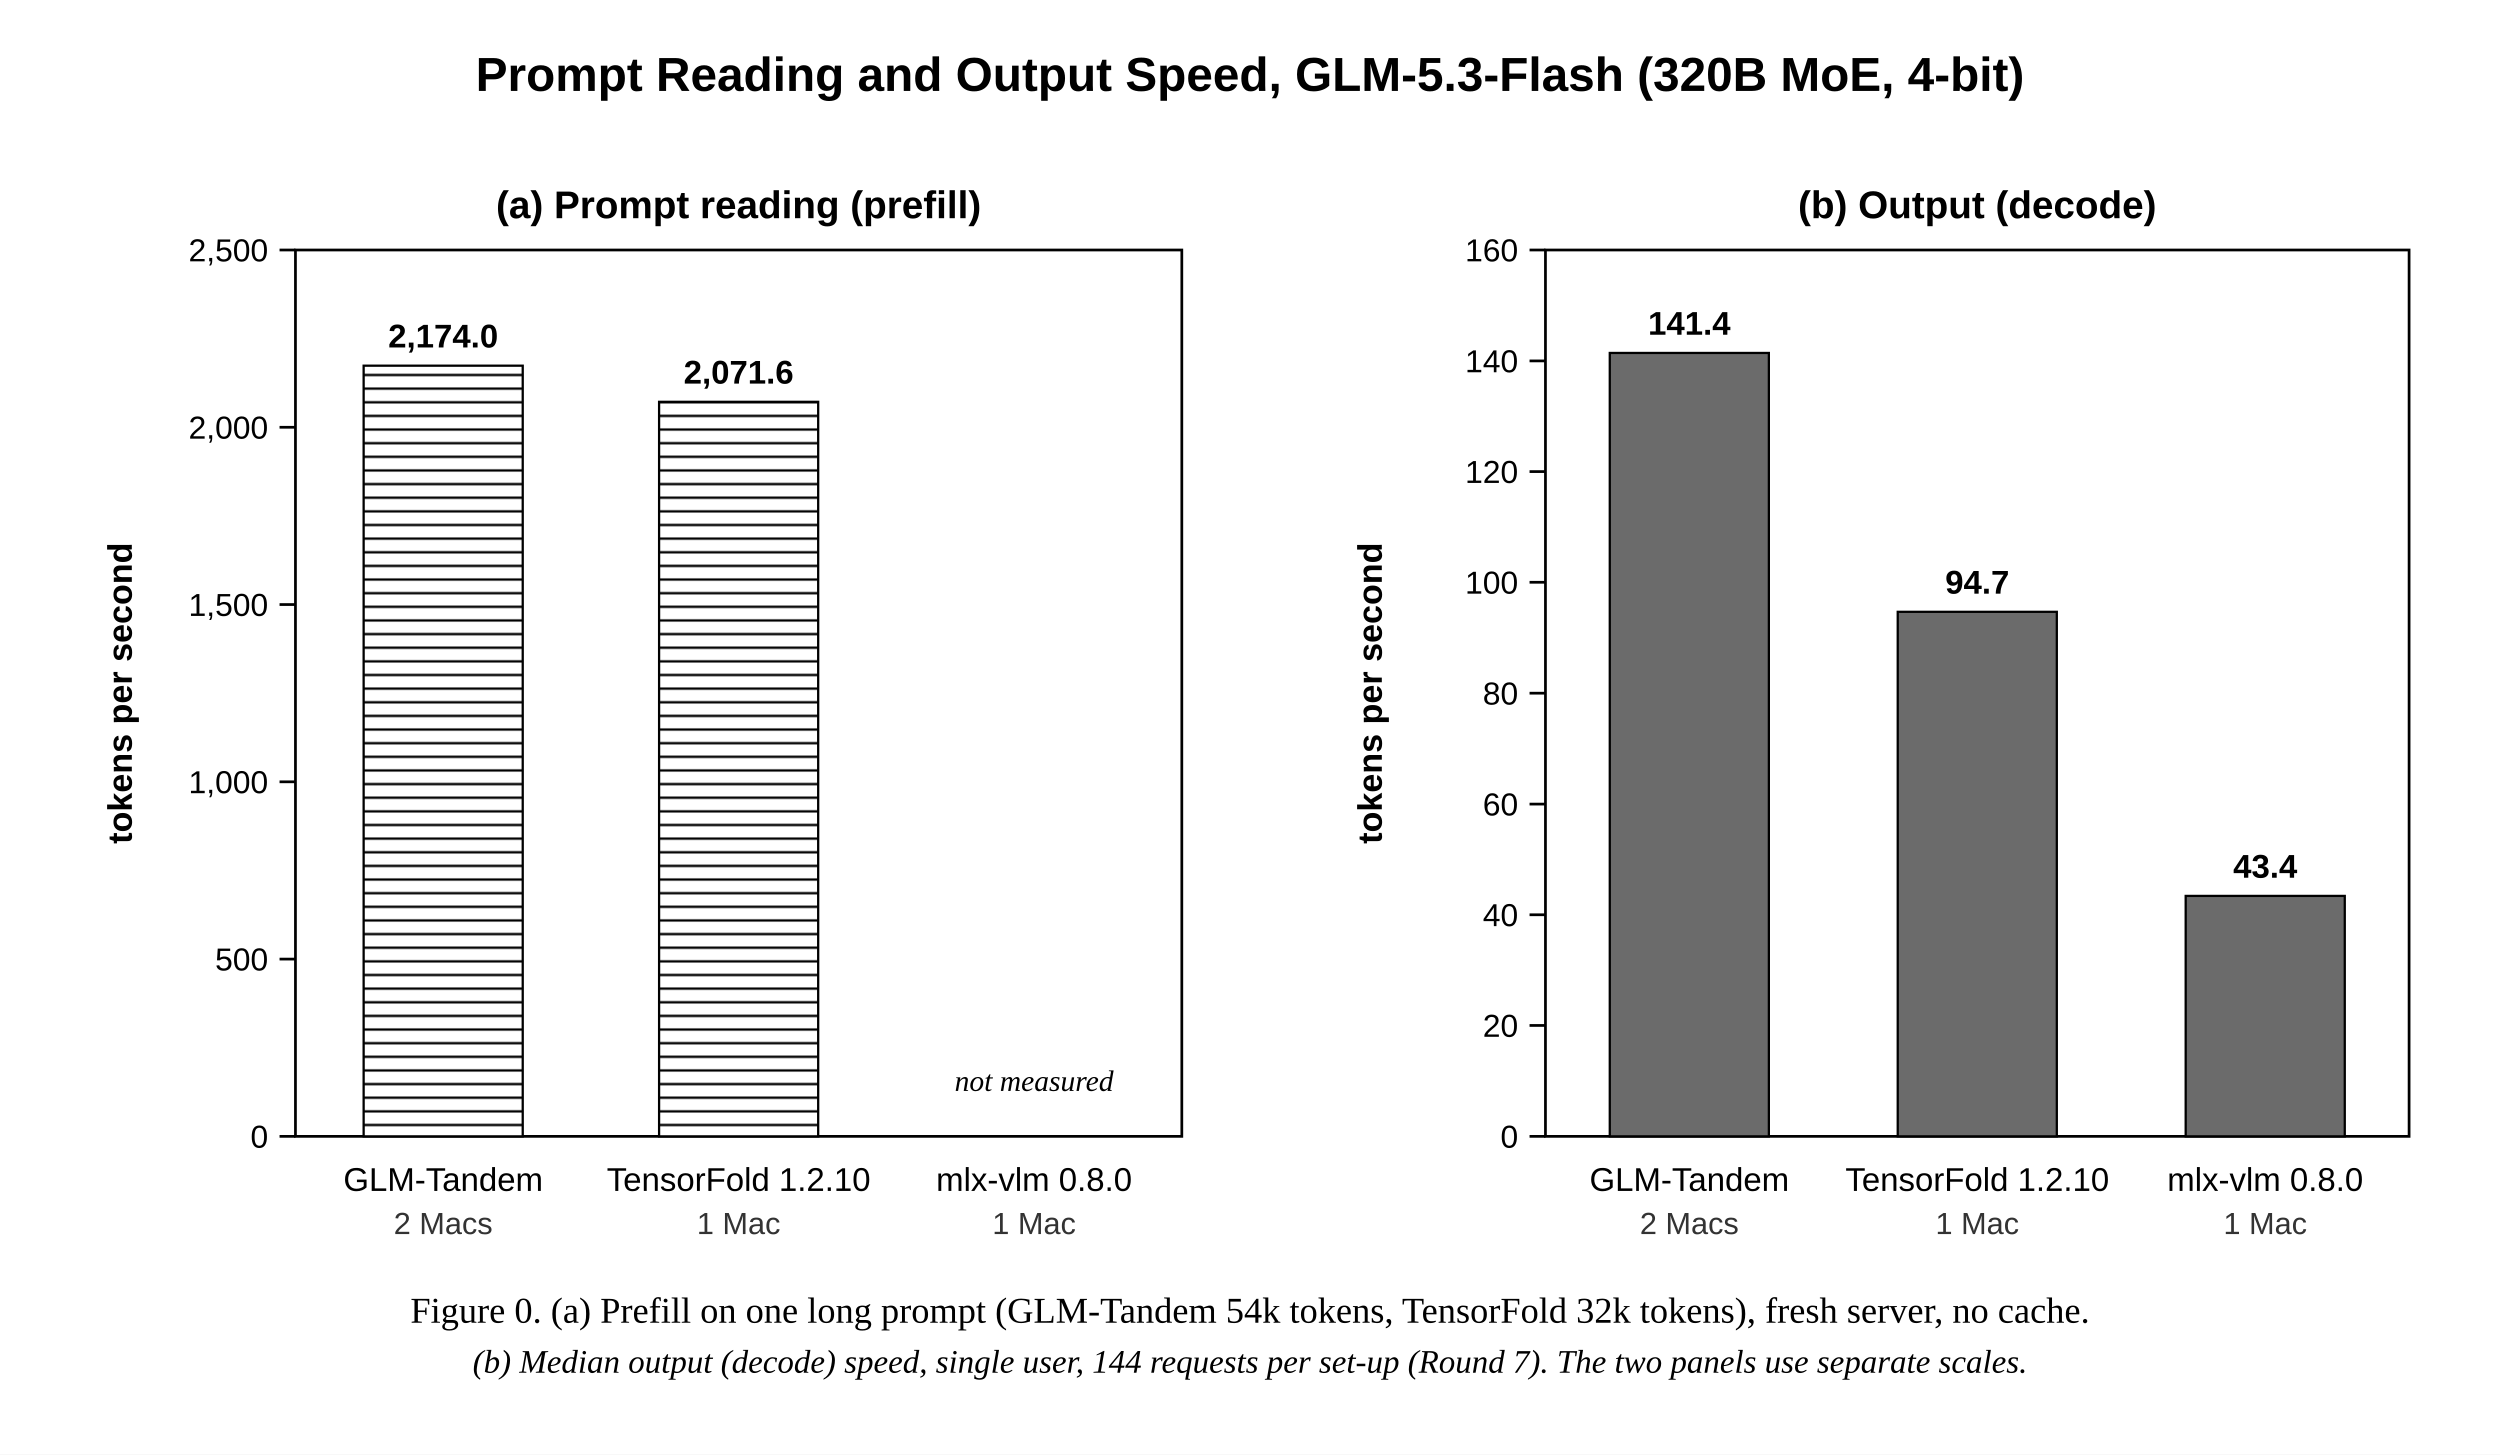
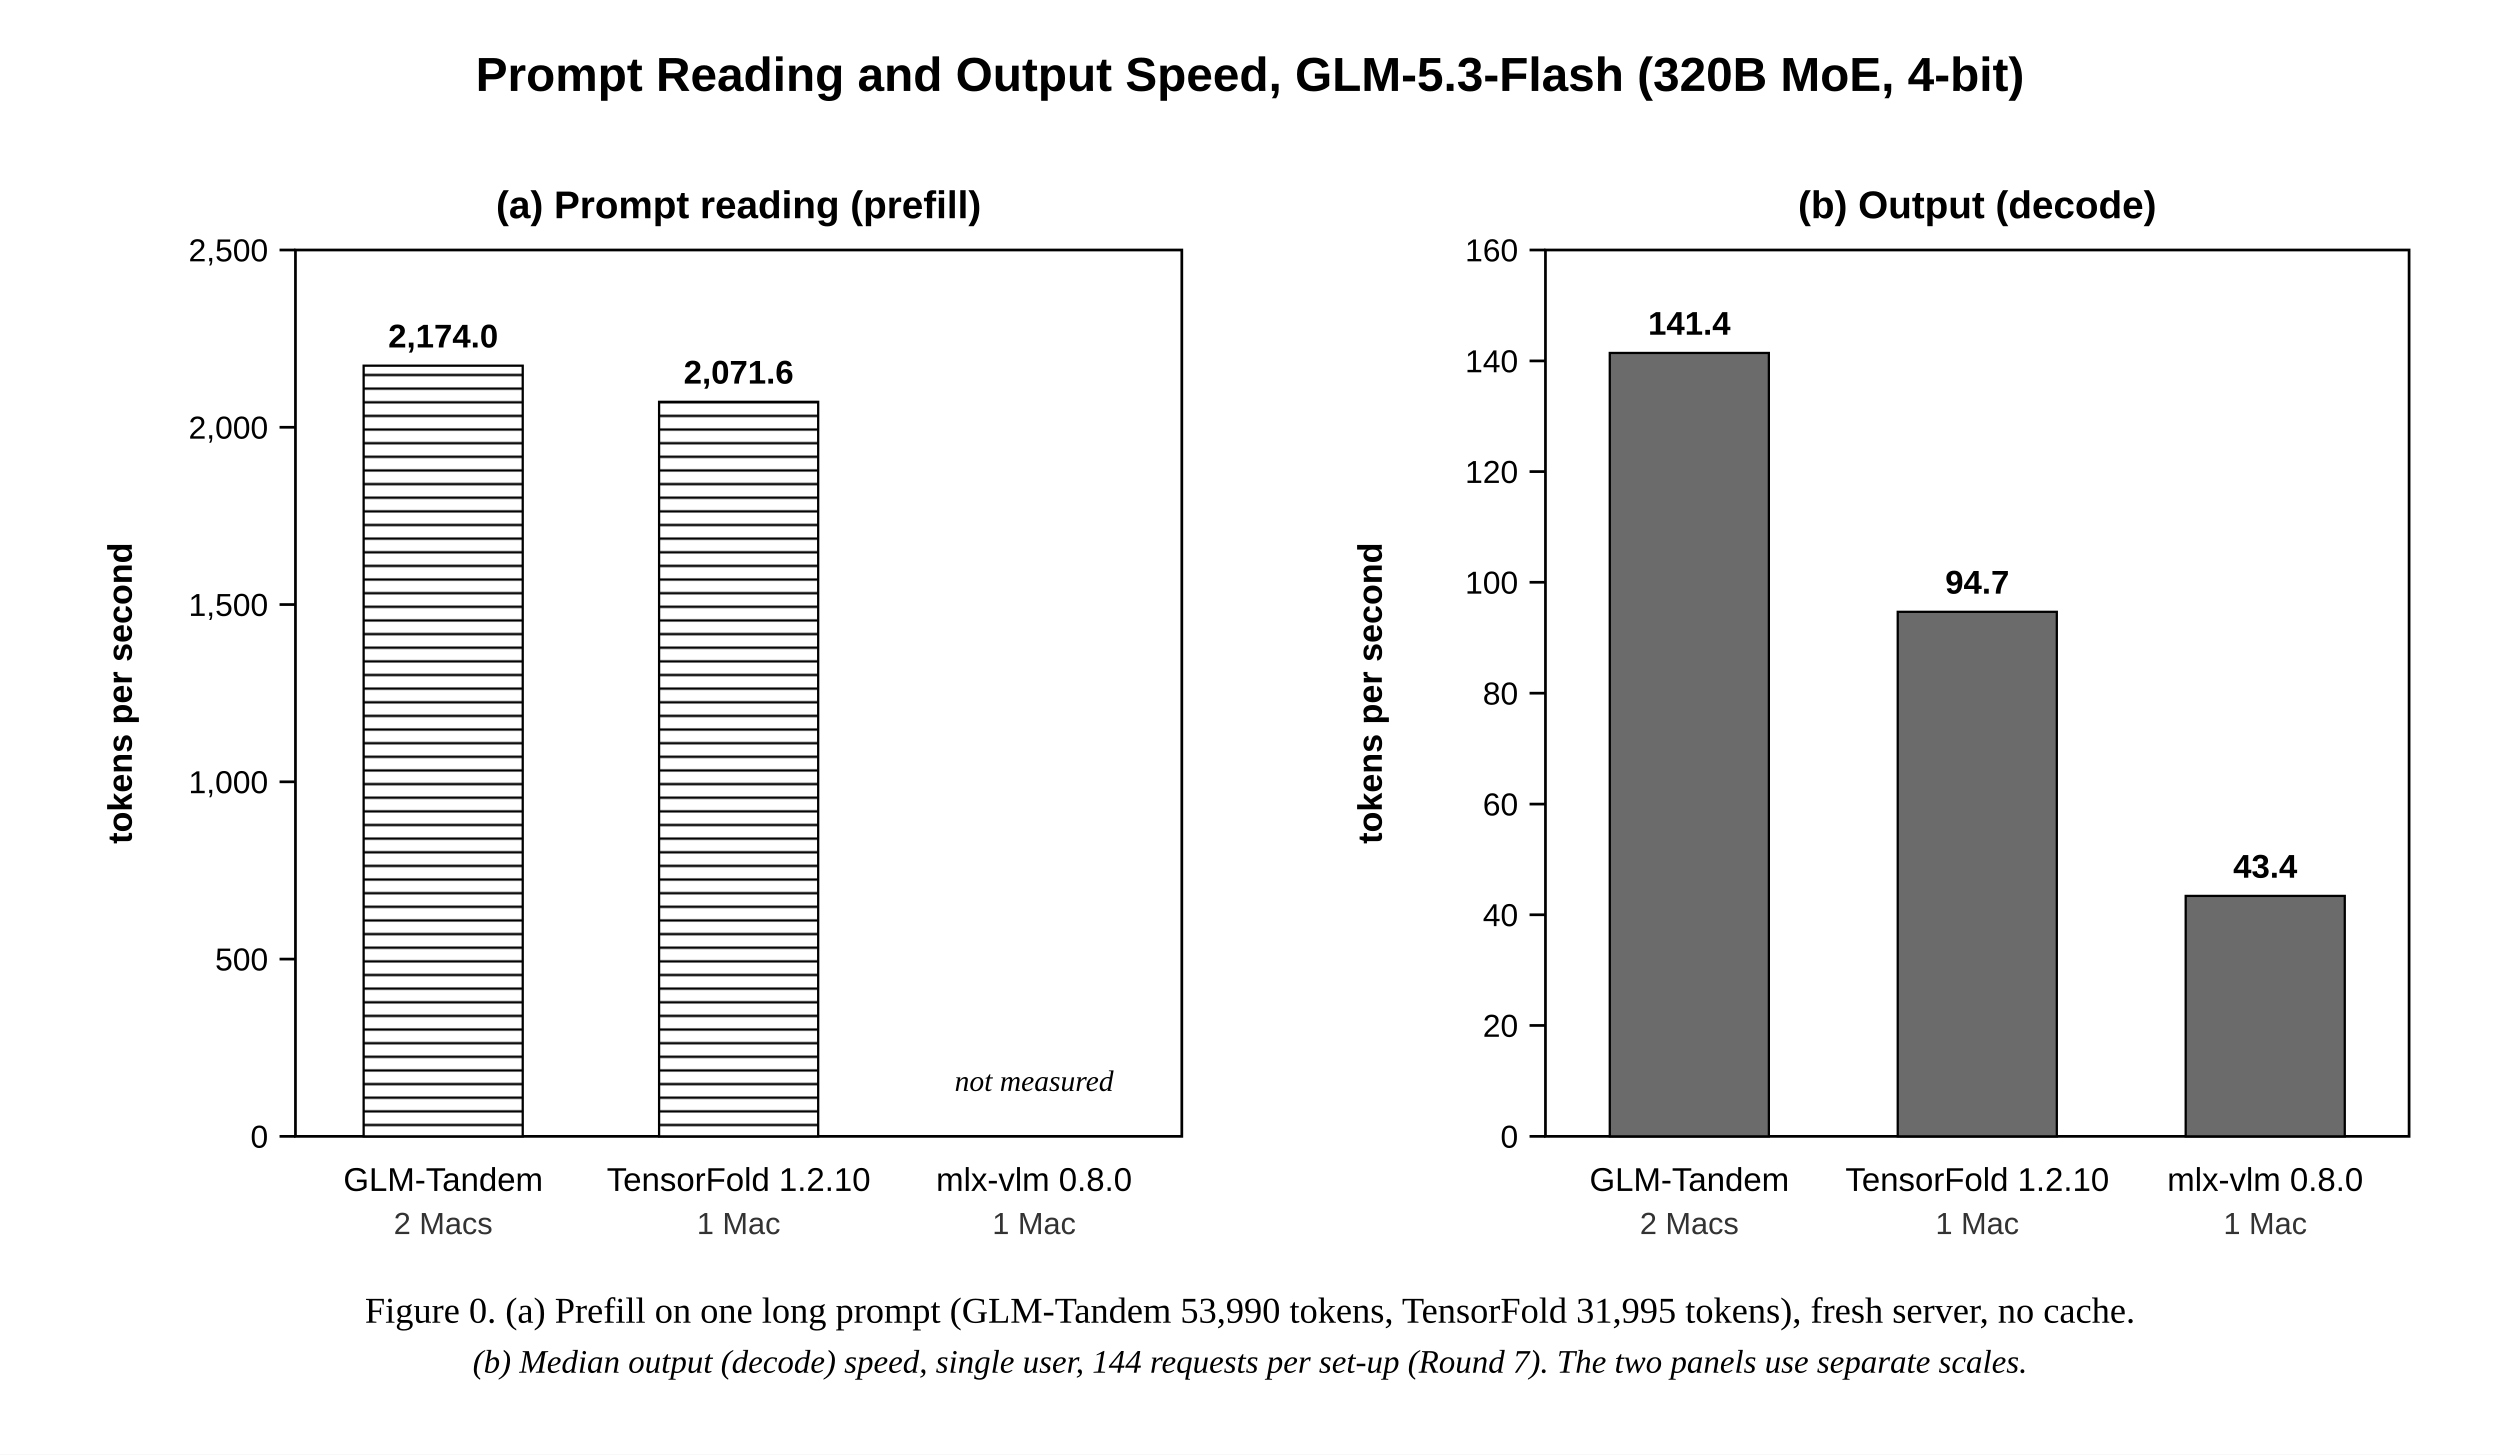
<svg xmlns="http://www.w3.org/2000/svg" viewBox="0 0 1100 640" width="1100" height="640" role="img" aria-label="Prompt Reading and Output Speed">
  <defs>
    <pattern id="p_dark" width="8" height="8" patternUnits="userSpaceOnUse">
      <rect width="8" height="8" fill="#6b6b6b" />
    </pattern>
    <pattern id="p_hlines" width="8" height="6" patternUnits="userSpaceOnUse">
      <rect width="8" height="6" fill="#fff" />
      <line x1="0" y1="3" x2="8" y2="3" stroke="#000" stroke-width="1" />
    </pattern>
    <pattern id="p_cross" width="10" height="10" patternUnits="userSpaceOnUse">
      <rect width="10" height="10" fill="#fff" />
      <path d="M0,0 L10,10 M10,0 L0,10" stroke="#000" stroke-width="1" />
    </pattern>
  </defs>
  <rect width="1100" height="640" fill="#ffffff" />
  <text x="550.0" y="40.0" font-size="21" font-weight="700" font-style="normal" font-family="Arial, Helvetica, 'Liberation Sans', sans-serif" fill="#000000" text-anchor="middle">Prompt Reading and Output Speed, GLM-5.3-Flash (320B MoE, 4-bit)</text>
  <rect x="130" y="110" width="390" height="390" fill="none" stroke="#000000" stroke-width="1.2" />
  <line x1="123" y1="500.0" x2="130" y2="500.0" stroke="#000000" stroke-width="1.2" />
  <text x="118.0" y="505.0" font-size="14" font-weight="400" font-style="normal" font-family="Arial, Helvetica, 'Liberation Sans', sans-serif" fill="#000000" text-anchor="end">0</text>
  <line x1="123" y1="422.0" x2="130" y2="422.0" stroke="#000000" stroke-width="1.2" />
  <text x="118.0" y="427.0" font-size="14" font-weight="400" font-style="normal" font-family="Arial, Helvetica, 'Liberation Sans', sans-serif" fill="#000000" text-anchor="end">500</text>
  <line x1="123" y1="344.0" x2="130" y2="344.0" stroke="#000000" stroke-width="1.2" />
  <text x="118.0" y="349.0" font-size="14" font-weight="400" font-style="normal" font-family="Arial, Helvetica, 'Liberation Sans', sans-serif" fill="#000000" text-anchor="end">1,000</text>
  <line x1="123" y1="266.0" x2="130" y2="266.0" stroke="#000000" stroke-width="1.2" />
  <text x="118.0" y="271.0" font-size="14" font-weight="400" font-style="normal" font-family="Arial, Helvetica, 'Liberation Sans', sans-serif" fill="#000000" text-anchor="end">1,500</text>
  <line x1="123" y1="188.0" x2="130" y2="188.0" stroke="#000000" stroke-width="1.2" />
  <text x="118.0" y="193.0" font-size="14" font-weight="400" font-style="normal" font-family="Arial, Helvetica, 'Liberation Sans', sans-serif" fill="#000000" text-anchor="end">2,000</text>
  <line x1="123" y1="110.0" x2="130" y2="110.0" stroke="#000000" stroke-width="1.2" />
  <text x="118.0" y="115.0" font-size="14" font-weight="400" font-style="normal" font-family="Arial, Helvetica, 'Liberation Sans', sans-serif" fill="#000000" text-anchor="end">2,500</text>
  <text x="325.0" y="96.0" font-size="17" font-weight="700" font-style="normal" font-family="Arial, Helvetica, 'Liberation Sans', sans-serif" fill="#000000" text-anchor="middle">(a) Prompt reading (prefill)</text>
  <text x="58.0" y="305.0" font-size="15" font-weight="700" font-style="normal" font-family="Arial, Helvetica, 'Liberation Sans', sans-serif" fill="#000000" text-anchor="middle" transform="rotate(-90 58.0 305.0)">tokens per second</text>
  <rect x="160.0" y="160.9" width="70.0" height="339.1" fill="url(#p_hlines)" stroke="#000000" stroke-width="1" />
  <text x="195.0" y="152.9" font-size="14.5" font-weight="700" font-style="normal" font-family="Arial, Helvetica, 'Liberation Sans', sans-serif" fill="#000000" text-anchor="middle">2,174.0</text>
  <text x="195.0" y="524.0" font-size="14.5" font-weight="400" font-style="normal" font-family="Arial, Helvetica, 'Liberation Sans', sans-serif" fill="#000000" text-anchor="middle">GLM-Tandem</text>
  <text x="195.0" y="543.0" font-size="13.5" font-weight="400" font-style="normal" font-family="Arial, Helvetica, 'Liberation Sans', sans-serif" fill="#333" text-anchor="middle">2 Macs</text>
  <rect x="290.0" y="176.8" width="70.0" height="323.2" fill="url(#p_hlines)" stroke="#000000" stroke-width="1" />
  <text x="325.0" y="168.8" font-size="14.5" font-weight="700" font-style="normal" font-family="Arial, Helvetica, 'Liberation Sans', sans-serif" fill="#000000" text-anchor="middle">2,071.6</text>
  <text x="325.0" y="524.0" font-size="14.5" font-weight="400" font-style="normal" font-family="Arial, Helvetica, 'Liberation Sans', sans-serif" fill="#000000" text-anchor="middle">TensorFold 1.2.10</text>
  <text x="325.0" y="543.0" font-size="13.5" font-weight="400" font-style="normal" font-family="Arial, Helvetica, 'Liberation Sans', sans-serif" fill="#333" text-anchor="middle">1 Mac</text>
  <text x="455.0" y="480.0" font-size="13" font-weight="400" font-style="italic" font-family="'Times New Roman', Times, 'Liberation Serif', serif" fill="#000000" text-anchor="middle">not measured</text>
  <text x="455.0" y="524.0" font-size="14.5" font-weight="400" font-style="normal" font-family="Arial, Helvetica, 'Liberation Sans', sans-serif" fill="#000000" text-anchor="middle">mlx-vlm 0.8.0</text>
  <text x="455.0" y="543.0" font-size="13.5" font-weight="400" font-style="normal" font-family="Arial, Helvetica, 'Liberation Sans', sans-serif" fill="#333" text-anchor="middle">1 Mac</text>
  <rect x="680" y="110" width="380" height="390" fill="none" stroke="#000000" stroke-width="1.2" />
  <line x1="673" y1="500.0" x2="680" y2="500.0" stroke="#000000" stroke-width="1.2" />
  <text x="668.0" y="505.0" font-size="14" font-weight="400" font-style="normal" font-family="Arial, Helvetica, 'Liberation Sans', sans-serif" fill="#000000" text-anchor="end">0</text>
  <line x1="673" y1="451.2" x2="680" y2="451.2" stroke="#000000" stroke-width="1.2" />
  <text x="668.0" y="456.2" font-size="14" font-weight="400" font-style="normal" font-family="Arial, Helvetica, 'Liberation Sans', sans-serif" fill="#000000" text-anchor="end">20</text>
  <line x1="673" y1="402.5" x2="680" y2="402.5" stroke="#000000" stroke-width="1.2" />
  <text x="668.0" y="407.5" font-size="14" font-weight="400" font-style="normal" font-family="Arial, Helvetica, 'Liberation Sans', sans-serif" fill="#000000" text-anchor="end">40</text>
  <line x1="673" y1="353.8" x2="680" y2="353.8" stroke="#000000" stroke-width="1.2" />
  <text x="668.0" y="358.8" font-size="14" font-weight="400" font-style="normal" font-family="Arial, Helvetica, 'Liberation Sans', sans-serif" fill="#000000" text-anchor="end">60</text>
  <line x1="673" y1="305.0" x2="680" y2="305.0" stroke="#000000" stroke-width="1.2" />
  <text x="668.0" y="310.0" font-size="14" font-weight="400" font-style="normal" font-family="Arial, Helvetica, 'Liberation Sans', sans-serif" fill="#000000" text-anchor="end">80</text>
  <line x1="673" y1="256.2" x2="680" y2="256.2" stroke="#000000" stroke-width="1.2" />
  <text x="668.0" y="261.2" font-size="14" font-weight="400" font-style="normal" font-family="Arial, Helvetica, 'Liberation Sans', sans-serif" fill="#000000" text-anchor="end">100</text>
  <line x1="673" y1="207.5" x2="680" y2="207.5" stroke="#000000" stroke-width="1.2" />
  <text x="668.0" y="212.5" font-size="14" font-weight="400" font-style="normal" font-family="Arial, Helvetica, 'Liberation Sans', sans-serif" fill="#000000" text-anchor="end">120</text>
  <line x1="673" y1="158.8" x2="680" y2="158.8" stroke="#000000" stroke-width="1.2" />
  <text x="668.0" y="163.8" font-size="14" font-weight="400" font-style="normal" font-family="Arial, Helvetica, 'Liberation Sans', sans-serif" fill="#000000" text-anchor="end">140</text>
  <line x1="673" y1="110.0" x2="680" y2="110.0" stroke="#000000" stroke-width="1.2" />
  <text x="668.0" y="115.0" font-size="14" font-weight="400" font-style="normal" font-family="Arial, Helvetica, 'Liberation Sans', sans-serif" fill="#000000" text-anchor="end">160</text>
  <text x="870.0" y="96.0" font-size="17" font-weight="700" font-style="normal" font-family="Arial, Helvetica, 'Liberation Sans', sans-serif" fill="#000000" text-anchor="middle">(b) Output (decode)</text>
  <text x="608.0" y="305.0" font-size="15" font-weight="700" font-style="normal" font-family="Arial, Helvetica, 'Liberation Sans', sans-serif" fill="#000000" text-anchor="middle" transform="rotate(-90 608.0 305.0)">tokens per second</text>
  <rect x="708.3" y="155.3" width="70.0" height="344.7" fill="url(#p_dark)" stroke="#000000" stroke-width="1" />
  <text x="743.3" y="147.3" font-size="14.5" font-weight="700" font-style="normal" font-family="Arial, Helvetica, 'Liberation Sans', sans-serif" fill="#000000" text-anchor="middle">141.4</text>
  <text x="743.3" y="524.0" font-size="14.5" font-weight="400" font-style="normal" font-family="Arial, Helvetica, 'Liberation Sans', sans-serif" fill="#000000" text-anchor="middle">GLM-Tandem</text>
  <text x="743.3" y="543.0" font-size="13.5" font-weight="400" font-style="normal" font-family="Arial, Helvetica, 'Liberation Sans', sans-serif" fill="#333" text-anchor="middle">2 Macs</text>
  <rect x="835.0" y="269.2" width="70.0" height="230.8" fill="url(#p_dark)" stroke="#000000" stroke-width="1" />
  <text x="870.0" y="261.2" font-size="14.5" font-weight="700" font-style="normal" font-family="Arial, Helvetica, 'Liberation Sans', sans-serif" fill="#000000" text-anchor="middle">94.7</text>
  <text x="870.0" y="524.0" font-size="14.5" font-weight="400" font-style="normal" font-family="Arial, Helvetica, 'Liberation Sans', sans-serif" fill="#000000" text-anchor="middle">TensorFold 1.2.10</text>
  <text x="870.0" y="543.0" font-size="13.5" font-weight="400" font-style="normal" font-family="Arial, Helvetica, 'Liberation Sans', sans-serif" fill="#333" text-anchor="middle">1 Mac</text>
  <rect x="961.7" y="394.2" width="70.0" height="105.8" fill="url(#p_dark)" stroke="#000000" stroke-width="1" />
  <text x="996.7" y="386.2" font-size="14.5" font-weight="700" font-style="normal" font-family="Arial, Helvetica, 'Liberation Sans', sans-serif" fill="#000000" text-anchor="middle">43.4</text>
  <text x="996.7" y="524.0" font-size="14.5" font-weight="400" font-style="normal" font-family="Arial, Helvetica, 'Liberation Sans', sans-serif" fill="#000000" text-anchor="middle">mlx-vlm 0.8.0</text>
  <text x="996.7" y="543.0" font-size="13.5" font-weight="400" font-style="normal" font-family="Arial, Helvetica, 'Liberation Sans', sans-serif" fill="#333" text-anchor="middle">1 Mac</text>
-   <text x="550.0" y="582.0" font-size="16" font-weight="400" font-style="normal" font-family="'Times New Roman', Times, 'Liberation Serif', serif" fill="#000000" text-anchor="middle">Figure 0. (a) Prefill on one long prompt (GLM-Tandem 54k tokens, TensorFold 32k tokens), fresh server, no cache.</text>
+   <text x="550.0" y="582.0" font-size="16" font-weight="400" font-style="normal" font-family="'Times New Roman', Times, 'Liberation Serif', serif" fill="#000000" text-anchor="middle">Figure 0. (a) Prefill on one long prompt (GLM-Tandem 53,990 tokens, TensorFold 31,995 tokens), fresh server, no cache.</text>
  <text x="550.0" y="604.0" font-size="14.5" font-weight="400" font-style="italic" font-family="'Times New Roman', Times, 'Liberation Serif', serif" fill="#000000" text-anchor="middle">(b) Median output (decode) speed, single user, 144 requests per set-up (Round 7). The two panels use separate scales.</text>
</svg>
